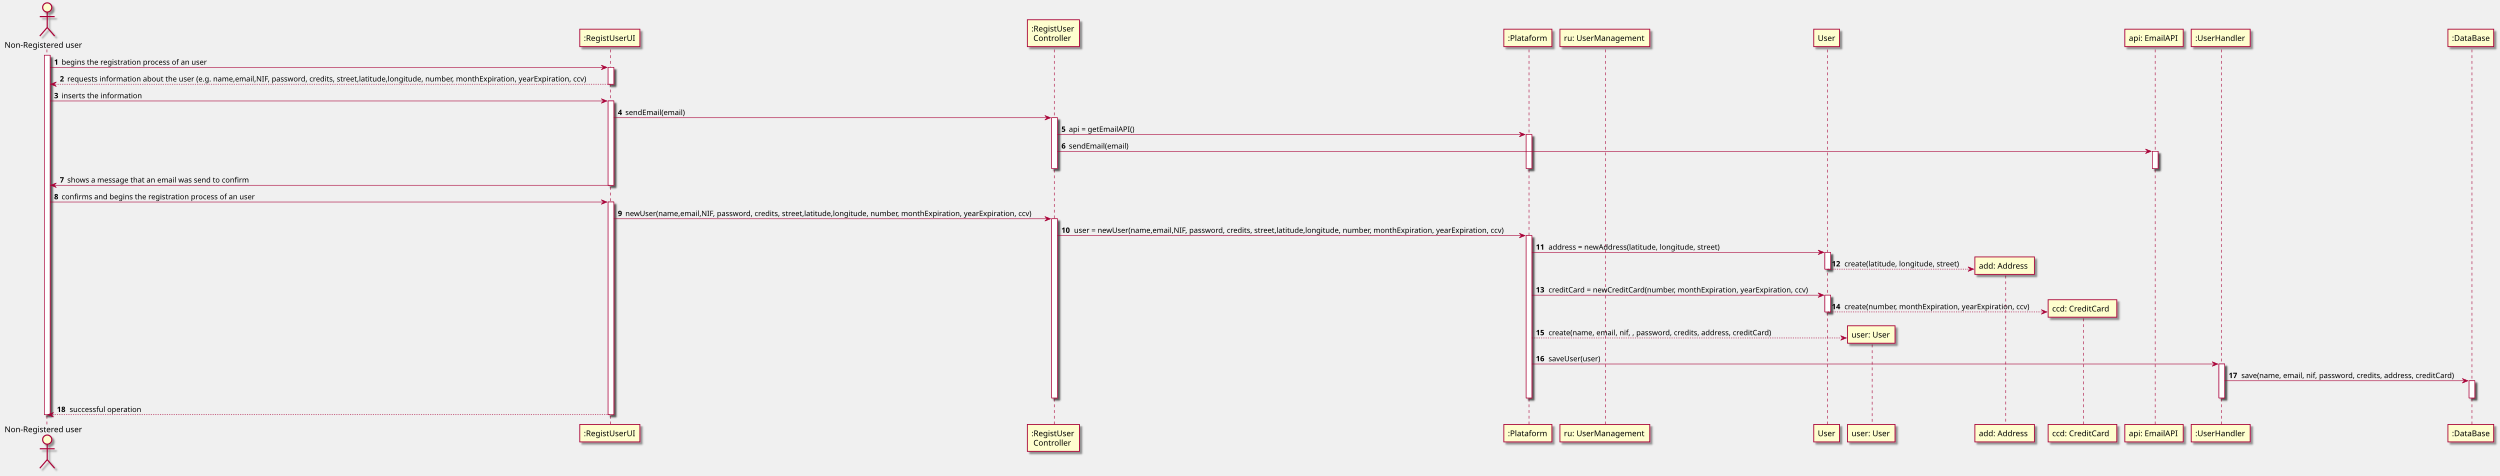
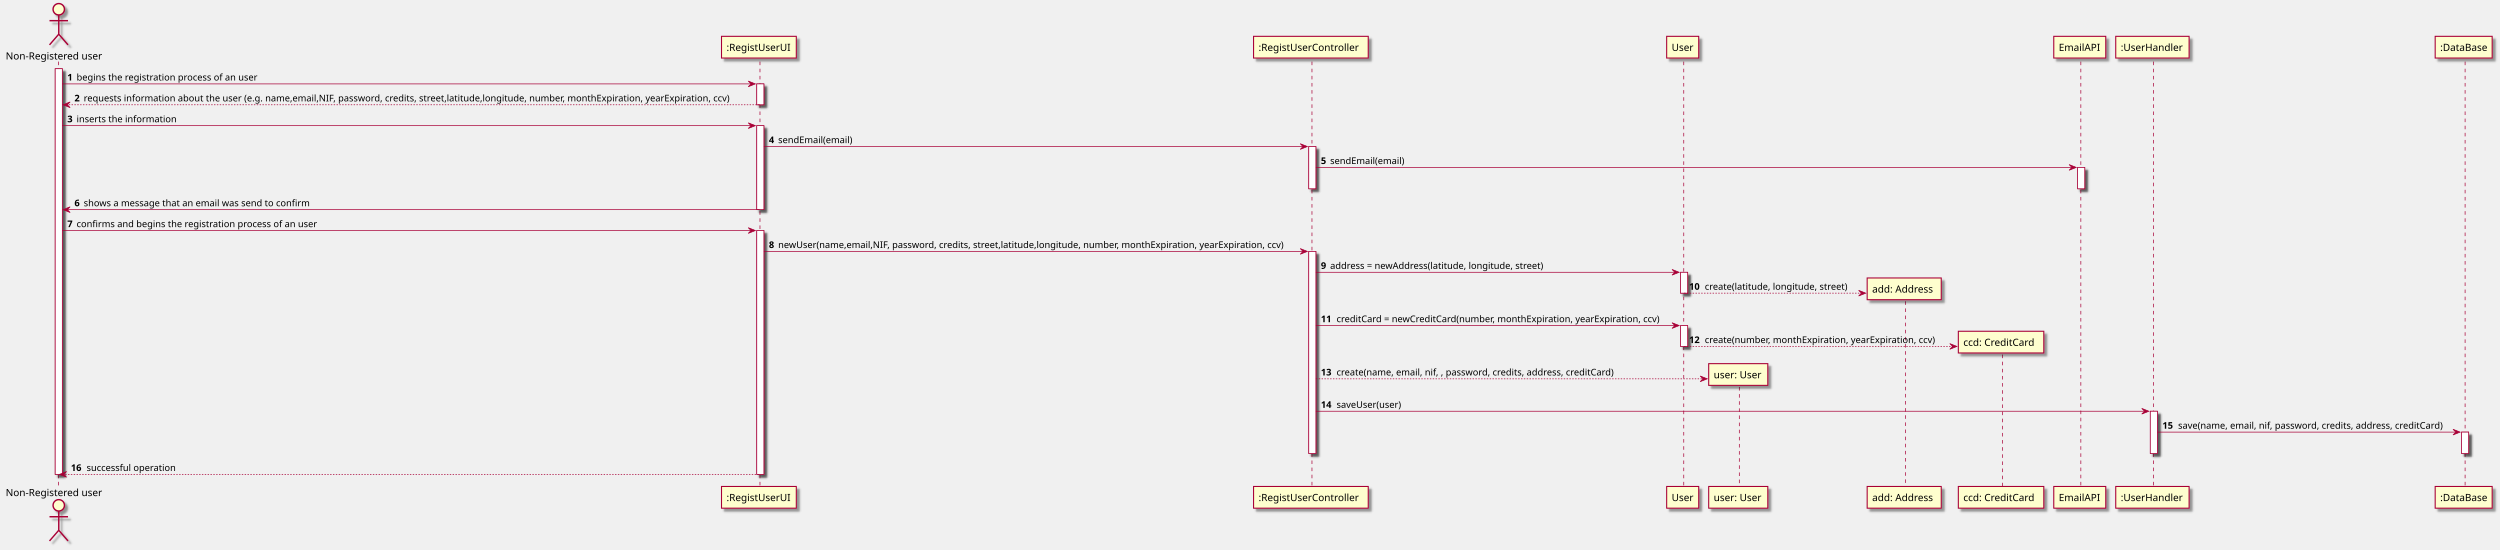
- <svg xmlns="http://www.w3.org/2000/svg" contentScriptType="application/ecmascript" contentStyleType="text/css" height="830px" preserveAspectRatio="none" style="width:4368px;height:830px;" version="1.1" viewBox="0 0 4368 830" width="4368px" zoomAndPan="magnify">
+ <svg xmlns="http://www.w3.org/2000/svg" contentScriptType="application/ecmascript" contentStyleType="text/css" height="771px" preserveAspectRatio="none" style="width:3510px;height:771px;" version="1.1" viewBox="0 0 3510 771" width="3510px" zoomAndPan="magnify">
  <defs>
-     <filter height="300%" id="fxpjvp3cks1r0" width="300%" x="-1" y="-1">
+     <filter height="300%" id="fh4ermjfhfxl4" width="300%" x="-1" y="-1">
      <feGaussianBlur result="blurOut" stdDeviation="2.0" />
      <feColorMatrix in="blurOut" result="blurOut2" type="matrix" values="0 0 0 0 0 0 0 0 0 0 0 0 0 0 0 0 0 0 .4 0" />
      <feOffset dx="4.0" dy="4.0" in="blurOut2" result="blurOut3" />
      <feBlend in="SourceGraphic" in2="blurOut3" mode="normal" />
    </filter>
  </defs>
  <g>
-     <rect fill="#FFFFFF" filter="url(#fxpjvp3cks1r0)" height="628.123" style="stroke: #A80036; stroke-width: 1.0;" width="10" x="77.5" y="96.488" />
-     <rect fill="#FFFFFF" filter="url(#fxpjvp3cks1r0)" height="29.311" style="stroke: #A80036; stroke-width: 1.0;" width="10" x="1062.5" y="117.799" />
-     <rect fill="#FFFFFF" filter="url(#fxpjvp3cks1r0)" height="147.242" style="stroke: #A80036; stroke-width: 1.0;" width="10" x="1062.5" y="176.42" />
-     <rect fill="#FFFFFF" filter="url(#fxpjvp3cks1r0)" height="371.639" style="stroke: #A80036; stroke-width: 1.0;" width="10" x="1062.5" y="352.973" />
-     <rect fill="#FFFFFF" filter="url(#fxpjvp3cks1r0)" height="88.621" style="stroke: #A80036; stroke-width: 1.0;" width="10" x="1837.5" y="205.731" />
-     <rect fill="#FFFFFF" filter="url(#fxpjvp3cks1r0)" height="313.018" style="stroke: #A80036; stroke-width: 1.0;" width="10" x="1837.5" y="382.283" />
-     <rect fill="#FFFFFF" filter="url(#fxpjvp3cks1r0)" height="59.31" style="stroke: #A80036; stroke-width: 1.0;" width="10" x="2666.5" y="235.041" />
-     <rect fill="#FFFFFF" filter="url(#fxpjvp3cks1r0)" height="283.707" style="stroke: #A80036; stroke-width: 1.0;" width="10" x="2666.5" y="411.594" />
-     <rect fill="#FFFFFF" filter="url(#fxpjvp3cks1r0)" height="29.311" style="stroke: #A80036; stroke-width: 1.0;" width="10" x="3188.5" y="440.904" />
-     <rect fill="#FFFFFF" filter="url(#fxpjvp3cks1r0)" height="29.311" style="stroke: #A80036; stroke-width: 1.0;" width="10" x="3188.5" y="515.703" />
-     <rect fill="#FFFFFF" filter="url(#fxpjvp3cks1r0)" height="30" style="stroke: #A80036; stroke-width: 1.0;" width="10" x="3760.5" y="264.352" />
-     <rect fill="#FFFFFF" filter="url(#fxpjvp3cks1r0)" height="59.31" style="stroke: #A80036; stroke-width: 1.0;" width="10" x="3877" y="635.99" />
-     <rect fill="#FFFFFF" filter="url(#fxpjvp3cks1r0)" height="30" style="stroke: #A80036; stroke-width: 1.0;" width="10" x="4314" y="665.301" />
-     <line style="stroke: #A80036; stroke-width: 1.0; stroke-dasharray: 5.0,5.0;" x1="82" x2="82" y1="86.488" y2="742.611" />
-     <line style="stroke: #A80036; stroke-width: 1.0; stroke-dasharray: 5.0,5.0;" x1="1067" x2="1067" y1="86.488" y2="742.611" />
-     <line style="stroke: #A80036; stroke-width: 1.0; stroke-dasharray: 5.0,5.0;" x1="1842" x2="1842" y1="86.488" y2="742.611" />
-     <line style="stroke: #A80036; stroke-width: 1.0; stroke-dasharray: 5.0,5.0;" x1="2671.5" x2="2671.5" y1="86.488" y2="742.611" />
-     <line style="stroke: #A80036; stroke-width: 1.0; stroke-dasharray: 5.0,5.0;" x1="2805.5" x2="2805.5" y1="86.488" y2="742.611" />
-     <line style="stroke: #A80036; stroke-width: 1.0; stroke-dasharray: 5.0,5.0;" x1="3193" x2="3193" y1="86.488" y2="742.611" />
-     <line style="stroke: #A80036; stroke-width: 1.0; stroke-dasharray: 5.0,5.0;" x1="3271" x2="3271" y1="601.936" y2="742.611" />
-     <line style="stroke: #A80036; stroke-width: 1.0; stroke-dasharray: 5.0,5.0;" x1="3504.5" x2="3504.5" y1="481.648" y2="742.611" />
-     <line style="stroke: #A80036; stroke-width: 1.0; stroke-dasharray: 5.0,5.0;" x1="3640.5" x2="3640.5" y1="556.447" y2="742.611" />
-     <line style="stroke: #A80036; stroke-width: 1.0; stroke-dasharray: 5.0,5.0;" x1="3765.5" x2="3765.5" y1="86.488" y2="742.611" />
-     <line style="stroke: #A80036; stroke-width: 1.0; stroke-dasharray: 5.0,5.0;" x1="3881.5" x2="3881.5" y1="86.488" y2="742.611" />
-     <line style="stroke: #A80036; stroke-width: 1.0; stroke-dasharray: 5.0,5.0;" x1="4319" x2="4319" y1="86.488" y2="742.611" />
+     <rect fill="#FFFFFF" filter="url(#fh4ermjfhfxl4)" height="569.502" style="stroke: #A80036; stroke-width: 1.0;" width="10" x="77.5" y="96.488" />
+     <rect fill="#FFFFFF" filter="url(#fh4ermjfhfxl4)" height="29.311" style="stroke: #A80036; stroke-width: 1.0;" width="10" x="1062.5" y="117.799" />
+     <rect fill="#FFFFFF" filter="url(#fh4ermjfhfxl4)" height="117.932" style="stroke: #A80036; stroke-width: 1.0;" width="10" x="1062.5" y="176.42" />
+     <rect fill="#FFFFFF" filter="url(#fh4ermjfhfxl4)" height="342.328" style="stroke: #A80036; stroke-width: 1.0;" width="10" x="1062.5" y="323.662" />
+     <rect fill="#FFFFFF" filter="url(#fh4ermjfhfxl4)" height="59.31" style="stroke: #A80036; stroke-width: 1.0;" width="10" x="1837.5" y="205.731" />
+     <rect fill="#FFFFFF" filter="url(#fh4ermjfhfxl4)" height="283.707" style="stroke: #A80036; stroke-width: 1.0;" width="10" x="1837.5" y="352.973" />
+     <rect fill="#FFFFFF" filter="url(#fh4ermjfhfxl4)" height="29.311" style="stroke: #A80036; stroke-width: 1.0;" width="10" x="2359.5" y="382.283" />
+     <rect fill="#FFFFFF" filter="url(#fh4ermjfhfxl4)" height="29.311" style="stroke: #A80036; stroke-width: 1.0;" width="10" x="2359.5" y="457.082" />
+     <rect fill="#FFFFFF" filter="url(#fh4ermjfhfxl4)" height="30" style="stroke: #A80036; stroke-width: 1.0;" width="10" x="2917" y="235.041" />
+     <rect fill="#FFFFFF" filter="url(#fh4ermjfhfxl4)" height="59.31" style="stroke: #A80036; stroke-width: 1.0;" width="10" x="3019" y="577.369" />
+     <rect fill="#FFFFFF" filter="url(#fh4ermjfhfxl4)" height="30" style="stroke: #A80036; stroke-width: 1.0;" width="10" x="3456" y="606.68" />
+     <line style="stroke: #A80036; stroke-width: 1.0; stroke-dasharray: 5.0,5.0;" x1="82" x2="82" y1="86.488" y2="683.99" />
+     <line style="stroke: #A80036; stroke-width: 1.0; stroke-dasharray: 5.0,5.0;" x1="1067" x2="1067" y1="86.488" y2="683.99" />
+     <line style="stroke: #A80036; stroke-width: 1.0; stroke-dasharray: 5.0,5.0;" x1="1842" x2="1842" y1="86.488" y2="683.99" />
+     <line style="stroke: #A80036; stroke-width: 1.0; stroke-dasharray: 5.0,5.0;" x1="2364" x2="2364" y1="86.488" y2="683.99" />
+     <line style="stroke: #A80036; stroke-width: 1.0; stroke-dasharray: 5.0,5.0;" x1="2442" x2="2442" y1="543.314" y2="683.99" />
+     <line style="stroke: #A80036; stroke-width: 1.0; stroke-dasharray: 5.0,5.0;" x1="2675.5" x2="2675.5" y1="423.027" y2="683.99" />
+     <line style="stroke: #A80036; stroke-width: 1.0; stroke-dasharray: 5.0,5.0;" x1="2811.5" x2="2811.5" y1="497.826" y2="683.99" />
+     <line style="stroke: #A80036; stroke-width: 1.0; stroke-dasharray: 5.0,5.0;" x1="2921.5" x2="2921.5" y1="86.488" y2="683.99" />
+     <line style="stroke: #A80036; stroke-width: 1.0; stroke-dasharray: 5.0,5.0;" x1="3023.5" x2="3023.5" y1="86.488" y2="683.99" />
+     <line style="stroke: #A80036; stroke-width: 1.0; stroke-dasharray: 5.0,5.0;" x1="3461" x2="3461" y1="86.488" y2="683.99" />
    <text fill="#000000" font-family="sans-serif" font-size="14" lengthAdjust="spacingAndGlyphs" textLength="143" x="8" y="83.535">Non-Registered user</text>
-     <ellipse cx="82.5" cy="13" fill="#FEFECE" filter="url(#fxpjvp3cks1r0)" rx="8" ry="8" style="stroke: #A80036; stroke-width: 2.0;" />
-     <path d="M82.5,21 L82.5,48 M69.5,29 L95.5,29 M82.5,48 L69.5,63 M82.5,48 L95.5,63 " fill="none" filter="url(#fxpjvp3cks1r0)" style="stroke: #A80036; stroke-width: 2.0;" />
-     <text fill="#000000" font-family="sans-serif" font-size="14" lengthAdjust="spacingAndGlyphs" textLength="143" x="8" y="755.146">Non-Registered user</text>
-     <ellipse cx="82.5" cy="768.1" fill="#FEFECE" filter="url(#fxpjvp3cks1r0)" rx="8" ry="8" style="stroke: #A80036; stroke-width: 2.0;" />
-     <path d="M82.5,776.1 L82.5,803.1 M69.5,784.1 L95.5,784.1 M82.5,803.1 L69.5,818.1 M82.5,803.1 L95.5,818.1 " fill="none" filter="url(#fxpjvp3cks1r0)" style="stroke: #A80036; stroke-width: 2.0;" />
-     <rect fill="#FEFECE" filter="url(#fxpjvp3cks1r0)" height="30.488" style="stroke: #A80036; stroke-width: 1.5;" width="105" x="1013" y="51" />
+     <ellipse cx="82.5" cy="13" fill="#FEFECE" filter="url(#fh4ermjfhfxl4)" rx="8" ry="8" style="stroke: #A80036; stroke-width: 2.0;" />
+     <path d="M82.5,21 L82.5,48 M69.5,29 L95.5,29 M82.5,48 L69.5,63 M82.5,48 L95.5,63 " fill="none" filter="url(#fh4ermjfhfxl4)" style="stroke: #A80036; stroke-width: 2.0;" />
+     <text fill="#000000" font-family="sans-serif" font-size="14" lengthAdjust="spacingAndGlyphs" textLength="143" x="8" y="696.525">Non-Registered user</text>
+     <ellipse cx="82.5" cy="709.479" fill="#FEFECE" filter="url(#fh4ermjfhfxl4)" rx="8" ry="8" style="stroke: #A80036; stroke-width: 2.0;" />
+     <path d="M82.5,717.479 L82.5,744.479 M69.5,725.479 L95.5,725.479 M82.5,744.479 L69.5,759.479 M82.5,744.479 L95.5,759.479 " fill="none" filter="url(#fh4ermjfhfxl4)" style="stroke: #A80036; stroke-width: 2.0;" />
+     <rect fill="#FEFECE" filter="url(#fh4ermjfhfxl4)" height="30.488" style="stroke: #A80036; stroke-width: 1.5;" width="105" x="1013" y="51" />
    <text fill="#000000" font-family="sans-serif" font-size="14" lengthAdjust="spacingAndGlyphs" textLength="91" x="1020" y="71.535">:RegistUserUI</text>
-     <rect fill="#FEFECE" filter="url(#fxpjvp3cks1r0)" height="30.488" style="stroke: #A80036; stroke-width: 1.5;" width="105" x="1013" y="741.611" />
-     <text fill="#000000" font-family="sans-serif" font-size="14" lengthAdjust="spacingAndGlyphs" textLength="91" x="1020" y="762.146">:RegistUserUI</text>
-     <rect fill="#FEFECE" filter="url(#fxpjvp3cks1r0)" height="46.977" style="stroke: #A80036; stroke-width: 1.5;" width="91" x="1795" y="34.512" />
-     <text fill="#000000" font-family="sans-serif" font-size="14" lengthAdjust="spacingAndGlyphs" textLength="77" x="1802" y="55.047">:RegistUser</text>
-     <text fill="#000000" font-family="sans-serif" font-size="14" lengthAdjust="spacingAndGlyphs" textLength="70" x="1805.5" y="71.535">Controller</text>
-     <rect fill="#FEFECE" filter="url(#fxpjvp3cks1r0)" height="46.977" style="stroke: #A80036; stroke-width: 1.5;" width="91" x="1795" y="741.611" />
-     <text fill="#000000" font-family="sans-serif" font-size="14" lengthAdjust="spacingAndGlyphs" textLength="77" x="1802" y="762.146">:RegistUser</text>
-     <text fill="#000000" font-family="sans-serif" font-size="14" lengthAdjust="spacingAndGlyphs" textLength="70" x="1805.5" y="778.635">Controller</text>
-     <rect fill="#FEFECE" filter="url(#fxpjvp3cks1r0)" height="30.488" style="stroke: #A80036; stroke-width: 1.5;" width="84" x="2627.5" y="51" />
-     <text fill="#000000" font-family="sans-serif" font-size="14" lengthAdjust="spacingAndGlyphs" textLength="70" x="2634.5" y="71.535">:Plataform</text>
-     <rect fill="#FEFECE" filter="url(#fxpjvp3cks1r0)" height="30.488" style="stroke: #A80036; stroke-width: 1.5;" width="84" x="2627.5" y="741.611" />
-     <text fill="#000000" font-family="sans-serif" font-size="14" lengthAdjust="spacingAndGlyphs" textLength="70" x="2634.5" y="762.146">:Plataform</text>
-     <rect fill="#FEFECE" filter="url(#fxpjvp3cks1r0)" height="30.488" style="stroke: #A80036; stroke-width: 1.5;" width="157" x="2725.5" y="51" />
-     <text fill="#000000" font-family="sans-serif" font-size="14" lengthAdjust="spacingAndGlyphs" textLength="143" x="2732.5" y="71.535">ru: UserManagement</text>
-     <rect fill="#FEFECE" filter="url(#fxpjvp3cks1r0)" height="30.488" style="stroke: #A80036; stroke-width: 1.5;" width="157" x="2725.5" y="741.611" />
-     <text fill="#000000" font-family="sans-serif" font-size="14" lengthAdjust="spacingAndGlyphs" textLength="143" x="2732.5" y="762.146">ru: UserManagement</text>
-     <rect fill="#FEFECE" filter="url(#fxpjvp3cks1r0)" height="30.488" style="stroke: #A80036; stroke-width: 1.5;" width="45" x="3169" y="51" />
-     <text fill="#000000" font-family="sans-serif" font-size="14" lengthAdjust="spacingAndGlyphs" textLength="31" x="3176" y="71.535">User</text>
-     <rect fill="#FEFECE" filter="url(#fxpjvp3cks1r0)" height="30.488" style="stroke: #A80036; stroke-width: 1.5;" width="45" x="3169" y="741.611" />
-     <text fill="#000000" font-family="sans-serif" font-size="14" lengthAdjust="spacingAndGlyphs" textLength="31" x="3176" y="762.146">User</text>
-     <rect fill="#FEFECE" filter="url(#fxpjvp3cks1r0)" height="30.488" style="stroke: #A80036; stroke-width: 1.5;" width="83" x="3228" y="741.611" />
-     <text fill="#000000" font-family="sans-serif" font-size="14" lengthAdjust="spacingAndGlyphs" textLength="69" x="3235" y="762.146">user: User</text>
-     <rect fill="#FEFECE" filter="url(#fxpjvp3cks1r0)" height="30.488" style="stroke: #A80036; stroke-width: 1.5;" width="104" x="3450.5" y="741.611" />
-     <text fill="#000000" font-family="sans-serif" font-size="14" lengthAdjust="spacingAndGlyphs" textLength="90" x="3457.5" y="762.146">add: Address</text>
-     <rect fill="#FEFECE" filter="url(#fxpjvp3cks1r0)" height="30.488" style="stroke: #A80036; stroke-width: 1.5;" width="120" x="3578.5" y="741.611" />
-     <text fill="#000000" font-family="sans-serif" font-size="14" lengthAdjust="spacingAndGlyphs" textLength="106" x="3585.5" y="762.146">ccd: CreditCard</text>
-     <rect fill="#FEFECE" filter="url(#fxpjvp3cks1r0)" height="30.488" style="stroke: #A80036; stroke-width: 1.5;" width="102" x="3712.5" y="51" />
-     <text fill="#000000" font-family="sans-serif" font-size="14" lengthAdjust="spacingAndGlyphs" textLength="88" x="3719.5" y="71.535">api: EmailAPI</text>
-     <rect fill="#FEFECE" filter="url(#fxpjvp3cks1r0)" height="30.488" style="stroke: #A80036; stroke-width: 1.5;" width="102" x="3712.5" y="741.611" />
-     <text fill="#000000" font-family="sans-serif" font-size="14" lengthAdjust="spacingAndGlyphs" textLength="88" x="3719.5" y="762.146">api: EmailAPI</text>
-     <rect fill="#FEFECE" filter="url(#fxpjvp3cks1r0)" height="30.488" style="stroke: #A80036; stroke-width: 1.5;" width="103" x="3828.5" y="51" />
-     <text fill="#000000" font-family="sans-serif" font-size="14" lengthAdjust="spacingAndGlyphs" textLength="89" x="3835.5" y="71.535">:UserHandler</text>
-     <rect fill="#FEFECE" filter="url(#fxpjvp3cks1r0)" height="30.488" style="stroke: #A80036; stroke-width: 1.5;" width="103" x="3828.5" y="741.611" />
-     <text fill="#000000" font-family="sans-serif" font-size="14" lengthAdjust="spacingAndGlyphs" textLength="89" x="3835.5" y="762.146">:UserHandler</text>
-     <rect fill="#FEFECE" filter="url(#fxpjvp3cks1r0)" height="30.488" style="stroke: #A80036; stroke-width: 1.5;" width="80" x="4277" y="51" />
-     <text fill="#000000" font-family="sans-serif" font-size="14" lengthAdjust="spacingAndGlyphs" textLength="66" x="4284" y="71.535">:DataBase</text>
-     <rect fill="#FEFECE" filter="url(#fxpjvp3cks1r0)" height="30.488" style="stroke: #A80036; stroke-width: 1.5;" width="80" x="4277" y="741.611" />
-     <text fill="#000000" font-family="sans-serif" font-size="14" lengthAdjust="spacingAndGlyphs" textLength="66" x="4284" y="762.146">:DataBase</text>
-     <rect fill="#FFFFFF" filter="url(#fxpjvp3cks1r0)" height="628.123" style="stroke: #A80036; stroke-width: 1.0;" width="10" x="77.5" y="96.488" />
-     <rect fill="#FFFFFF" filter="url(#fxpjvp3cks1r0)" height="29.311" style="stroke: #A80036; stroke-width: 1.0;" width="10" x="1062.5" y="117.799" />
-     <rect fill="#FFFFFF" filter="url(#fxpjvp3cks1r0)" height="147.242" style="stroke: #A80036; stroke-width: 1.0;" width="10" x="1062.5" y="176.42" />
-     <rect fill="#FFFFFF" filter="url(#fxpjvp3cks1r0)" height="371.639" style="stroke: #A80036; stroke-width: 1.0;" width="10" x="1062.5" y="352.973" />
-     <rect fill="#FFFFFF" filter="url(#fxpjvp3cks1r0)" height="88.621" style="stroke: #A80036; stroke-width: 1.0;" width="10" x="1837.5" y="205.731" />
-     <rect fill="#FFFFFF" filter="url(#fxpjvp3cks1r0)" height="313.018" style="stroke: #A80036; stroke-width: 1.0;" width="10" x="1837.5" y="382.283" />
-     <rect fill="#FFFFFF" filter="url(#fxpjvp3cks1r0)" height="59.31" style="stroke: #A80036; stroke-width: 1.0;" width="10" x="2666.5" y="235.041" />
-     <rect fill="#FFFFFF" filter="url(#fxpjvp3cks1r0)" height="283.707" style="stroke: #A80036; stroke-width: 1.0;" width="10" x="2666.5" y="411.594" />
-     <rect fill="#FFFFFF" filter="url(#fxpjvp3cks1r0)" height="29.311" style="stroke: #A80036; stroke-width: 1.0;" width="10" x="3188.5" y="440.904" />
-     <rect fill="#FFFFFF" filter="url(#fxpjvp3cks1r0)" height="29.311" style="stroke: #A80036; stroke-width: 1.0;" width="10" x="3188.5" y="515.703" />
-     <rect fill="#FFFFFF" filter="url(#fxpjvp3cks1r0)" height="30" style="stroke: #A80036; stroke-width: 1.0;" width="10" x="3760.5" y="264.352" />
-     <rect fill="#FFFFFF" filter="url(#fxpjvp3cks1r0)" height="59.31" style="stroke: #A80036; stroke-width: 1.0;" width="10" x="3877" y="635.99" />
-     <rect fill="#FFFFFF" filter="url(#fxpjvp3cks1r0)" height="30" style="stroke: #A80036; stroke-width: 1.0;" width="10" x="4314" y="665.301" />
+     <rect fill="#FEFECE" filter="url(#fh4ermjfhfxl4)" height="30.488" style="stroke: #A80036; stroke-width: 1.5;" width="105" x="1013" y="682.99" />
+     <text fill="#000000" font-family="sans-serif" font-size="14" lengthAdjust="spacingAndGlyphs" textLength="91" x="1020" y="703.525">:RegistUserUI</text>
+     <rect fill="#FEFECE" filter="url(#fh4ermjfhfxl4)" height="30.488" style="stroke: #A80036; stroke-width: 1.5;" width="161" x="1760" y="51" />
+     <text fill="#000000" font-family="sans-serif" font-size="14" lengthAdjust="spacingAndGlyphs" textLength="147" x="1767" y="71.535">:RegistUserController</text>
+     <rect fill="#FEFECE" filter="url(#fh4ermjfhfxl4)" height="30.488" style="stroke: #A80036; stroke-width: 1.5;" width="161" x="1760" y="682.99" />
+     <text fill="#000000" font-family="sans-serif" font-size="14" lengthAdjust="spacingAndGlyphs" textLength="147" x="1767" y="703.525">:RegistUserController</text>
+     <rect fill="#FEFECE" filter="url(#fh4ermjfhfxl4)" height="30.488" style="stroke: #A80036; stroke-width: 1.5;" width="45" x="2340" y="51" />
+     <text fill="#000000" font-family="sans-serif" font-size="14" lengthAdjust="spacingAndGlyphs" textLength="31" x="2347" y="71.535">User</text>
+     <rect fill="#FEFECE" filter="url(#fh4ermjfhfxl4)" height="30.488" style="stroke: #A80036; stroke-width: 1.5;" width="45" x="2340" y="682.99" />
+     <text fill="#000000" font-family="sans-serif" font-size="14" lengthAdjust="spacingAndGlyphs" textLength="31" x="2347" y="703.525">User</text>
+     <rect fill="#FEFECE" filter="url(#fh4ermjfhfxl4)" height="30.488" style="stroke: #A80036; stroke-width: 1.5;" width="83" x="2399" y="682.99" />
+     <text fill="#000000" font-family="sans-serif" font-size="14" lengthAdjust="spacingAndGlyphs" textLength="69" x="2406" y="703.525">user: User</text>
+     <rect fill="#FEFECE" filter="url(#fh4ermjfhfxl4)" height="30.488" style="stroke: #A80036; stroke-width: 1.5;" width="104" x="2621.5" y="682.99" />
+     <text fill="#000000" font-family="sans-serif" font-size="14" lengthAdjust="spacingAndGlyphs" textLength="90" x="2628.5" y="703.525">add: Address</text>
+     <rect fill="#FEFECE" filter="url(#fh4ermjfhfxl4)" height="30.488" style="stroke: #A80036; stroke-width: 1.5;" width="120" x="2749.5" y="682.99" />
+     <text fill="#000000" font-family="sans-serif" font-size="14" lengthAdjust="spacingAndGlyphs" textLength="106" x="2756.5" y="703.525">ccd: CreditCard</text>
+     <rect fill="#FEFECE" filter="url(#fh4ermjfhfxl4)" height="30.488" style="stroke: #A80036; stroke-width: 1.5;" width="73" x="2883.5" y="51" />
+     <text fill="#000000" font-family="sans-serif" font-size="14" lengthAdjust="spacingAndGlyphs" textLength="59" x="2890.5" y="71.535">EmailAPI</text>
+     <rect fill="#FEFECE" filter="url(#fh4ermjfhfxl4)" height="30.488" style="stroke: #A80036; stroke-width: 1.5;" width="73" x="2883.5" y="682.99" />
+     <text fill="#000000" font-family="sans-serif" font-size="14" lengthAdjust="spacingAndGlyphs" textLength="59" x="2890.5" y="703.525">EmailAPI</text>
+     <rect fill="#FEFECE" filter="url(#fh4ermjfhfxl4)" height="30.488" style="stroke: #A80036; stroke-width: 1.5;" width="103" x="2970.5" y="51" />
+     <text fill="#000000" font-family="sans-serif" font-size="14" lengthAdjust="spacingAndGlyphs" textLength="89" x="2977.5" y="71.535">:UserHandler</text>
+     <rect fill="#FEFECE" filter="url(#fh4ermjfhfxl4)" height="30.488" style="stroke: #A80036; stroke-width: 1.5;" width="103" x="2970.5" y="682.99" />
+     <text fill="#000000" font-family="sans-serif" font-size="14" lengthAdjust="spacingAndGlyphs" textLength="89" x="2977.5" y="703.525">:UserHandler</text>
+     <rect fill="#FEFECE" filter="url(#fh4ermjfhfxl4)" height="30.488" style="stroke: #A80036; stroke-width: 1.5;" width="80" x="3419" y="51" />
+     <text fill="#000000" font-family="sans-serif" font-size="14" lengthAdjust="spacingAndGlyphs" textLength="66" x="3426" y="71.535">:DataBase</text>
+     <rect fill="#FEFECE" filter="url(#fh4ermjfhfxl4)" height="30.488" style="stroke: #A80036; stroke-width: 1.5;" width="80" x="3419" y="682.99" />
+     <text fill="#000000" font-family="sans-serif" font-size="14" lengthAdjust="spacingAndGlyphs" textLength="66" x="3426" y="703.525">:DataBase</text>
+     <rect fill="#FFFFFF" filter="url(#fh4ermjfhfxl4)" height="569.502" style="stroke: #A80036; stroke-width: 1.0;" width="10" x="77.5" y="96.488" />
+     <rect fill="#FFFFFF" filter="url(#fh4ermjfhfxl4)" height="29.311" style="stroke: #A80036; stroke-width: 1.0;" width="10" x="1062.5" y="117.799" />
+     <rect fill="#FFFFFF" filter="url(#fh4ermjfhfxl4)" height="117.932" style="stroke: #A80036; stroke-width: 1.0;" width="10" x="1062.5" y="176.42" />
+     <rect fill="#FFFFFF" filter="url(#fh4ermjfhfxl4)" height="342.328" style="stroke: #A80036; stroke-width: 1.0;" width="10" x="1062.5" y="323.662" />
+     <rect fill="#FFFFFF" filter="url(#fh4ermjfhfxl4)" height="59.31" style="stroke: #A80036; stroke-width: 1.0;" width="10" x="1837.5" y="205.731" />
+     <rect fill="#FFFFFF" filter="url(#fh4ermjfhfxl4)" height="283.707" style="stroke: #A80036; stroke-width: 1.0;" width="10" x="1837.5" y="352.973" />
+     <rect fill="#FFFFFF" filter="url(#fh4ermjfhfxl4)" height="29.311" style="stroke: #A80036; stroke-width: 1.0;" width="10" x="2359.5" y="382.283" />
+     <rect fill="#FFFFFF" filter="url(#fh4ermjfhfxl4)" height="29.311" style="stroke: #A80036; stroke-width: 1.0;" width="10" x="2359.5" y="457.082" />
+     <rect fill="#FFFFFF" filter="url(#fh4ermjfhfxl4)" height="30" style="stroke: #A80036; stroke-width: 1.0;" width="10" x="2917" y="235.041" />
+     <rect fill="#FFFFFF" filter="url(#fh4ermjfhfxl4)" height="59.31" style="stroke: #A80036; stroke-width: 1.0;" width="10" x="3019" y="577.369" />
+     <rect fill="#FFFFFF" filter="url(#fh4ermjfhfxl4)" height="30" style="stroke: #A80036; stroke-width: 1.0;" width="10" x="3456" y="606.68" />
    <polygon fill="#A80036" points="1050.5,113.799,1060.5,117.799,1050.5,121.799,1054.5,117.799" style="stroke: #A80036; stroke-width: 1.0;" />
    <line style="stroke: #A80036; stroke-width: 1.0;" x1="87.5" x2="1056.5" y1="117.799" y2="117.799" />
    <text fill="#000000" font-family="sans-serif" font-size="13" font-weight="bold" lengthAdjust="spacingAndGlyphs" textLength="9" x="94.5" y="113.057">1</text>
    <text fill="#000000" font-family="sans-serif" font-size="13" lengthAdjust="spacingAndGlyphs" textLength="263" x="107.5" y="113.057">begins the registration process of an user</text>
    <polygon fill="#A80036" points="98.5,143.109,88.5,147.109,98.5,151.109,94.5,147.109" style="stroke: #A80036; stroke-width: 1.0;" />
    <line style="stroke: #A80036; stroke-width: 1.0; stroke-dasharray: 2.0,2.0;" x1="92.5" x2="1066.5" y1="147.109" y2="147.109" />
    <text fill="#000000" font-family="sans-serif" font-size="13" font-weight="bold" lengthAdjust="spacingAndGlyphs" textLength="9" x="104.5" y="142.367">2</text>
    <text fill="#000000" font-family="sans-serif" font-size="13" lengthAdjust="spacingAndGlyphs" textLength="938" x="117.5" y="142.367">requests information about the user (e.g. name,email,NIF, password, credits, street,latitude,longitude, number, monthExpiration, yearExpiration, ccv)</text>
    <polygon fill="#A80036" points="1050.5,172.42,1060.5,176.42,1050.5,180.42,1054.5,176.42" style="stroke: #A80036; stroke-width: 1.0;" />
    <line style="stroke: #A80036; stroke-width: 1.0;" x1="87.5" x2="1056.5" y1="176.42" y2="176.42" />
    <text fill="#000000" font-family="sans-serif" font-size="13" font-weight="bold" lengthAdjust="spacingAndGlyphs" textLength="9" x="94.5" y="171.678">3</text>
    <text fill="#000000" font-family="sans-serif" font-size="13" lengthAdjust="spacingAndGlyphs" textLength="145" x="107.5" y="171.678">inserts the information</text>
    <polygon fill="#A80036" points="1825.5,201.731,1835.5,205.731,1825.5,209.731,1829.5,205.731" style="stroke: #A80036; stroke-width: 1.0;" />
    <line style="stroke: #A80036; stroke-width: 1.0;" x1="1072.5" x2="1831.5" y1="205.731" y2="205.731" />
    <text fill="#000000" font-family="sans-serif" font-size="13" font-weight="bold" lengthAdjust="spacingAndGlyphs" textLength="9" x="1079.5" y="200.988">4</text>
    <text fill="#000000" font-family="sans-serif" font-size="13" lengthAdjust="spacingAndGlyphs" textLength="106" x="1092.5" y="200.988">sendEmail(email)</text>
-     <polygon fill="#A80036" points="2654.5,231.041,2664.5,235.041,2654.5,239.041,2658.5,235.041" style="stroke: #A80036; stroke-width: 1.0;" />
-     <line style="stroke: #A80036; stroke-width: 1.0;" x1="1847.5" x2="2660.5" y1="235.041" y2="235.041" />
+     <polygon fill="#A80036" points="2905,231.041,2915,235.041,2905,239.041,2909,235.041" style="stroke: #A80036; stroke-width: 1.0;" />
+     <line style="stroke: #A80036; stroke-width: 1.0;" x1="1847.5" x2="2911" y1="235.041" y2="235.041" />
    <text fill="#000000" font-family="sans-serif" font-size="13" font-weight="bold" lengthAdjust="spacingAndGlyphs" textLength="9" x="1854.5" y="230.299">5</text>
-     <text fill="#000000" font-family="sans-serif" font-size="13" lengthAdjust="spacingAndGlyphs" textLength="119" x="1867.5" y="230.299">api = getEmailAPI()</text>
-     <polygon fill="#A80036" points="3748.5,260.352,3758.5,264.352,3748.5,268.352,3752.5,264.352" style="stroke: #A80036; stroke-width: 1.0;" />
-     <line style="stroke: #A80036; stroke-width: 1.0;" x1="1847.5" x2="3754.5" y1="264.352" y2="264.352" />
-     <text fill="#000000" font-family="sans-serif" font-size="13" font-weight="bold" lengthAdjust="spacingAndGlyphs" textLength="9" x="1854.5" y="259.609">6</text>
-     <text fill="#000000" font-family="sans-serif" font-size="13" lengthAdjust="spacingAndGlyphs" textLength="106" x="1867.5" y="259.609">sendEmail(email)</text>
-     <polygon fill="#A80036" points="98.5,319.662,88.5,323.662,98.5,327.662,94.5,323.662" style="stroke: #A80036; stroke-width: 1.0;" />
-     <line style="stroke: #A80036; stroke-width: 1.0;" x1="92.5" x2="1066.5" y1="323.662" y2="323.662" />
-     <text fill="#000000" font-family="sans-serif" font-size="13" font-weight="bold" lengthAdjust="spacingAndGlyphs" textLength="9" x="104.5" y="318.92">7</text>
-     <text fill="#000000" font-family="sans-serif" font-size="13" lengthAdjust="spacingAndGlyphs" textLength="328" x="117.5" y="318.92">shows a message that an email was send to confirm</text>
-     <polygon fill="#A80036" points="1050.5,348.973,1060.5,352.973,1050.5,356.973,1054.5,352.973" style="stroke: #A80036; stroke-width: 1.0;" />
-     <line style="stroke: #A80036; stroke-width: 1.0;" x1="87.5" x2="1056.5" y1="352.973" y2="352.973" />
-     <text fill="#000000" font-family="sans-serif" font-size="13" font-weight="bold" lengthAdjust="spacingAndGlyphs" textLength="9" x="94.5" y="348.231">8</text>
-     <text fill="#000000" font-family="sans-serif" font-size="13" lengthAdjust="spacingAndGlyphs" textLength="350" x="107.5" y="348.231">confirms and begins the registration process of an user</text>
-     <polygon fill="#A80036" points="1825.5,378.283,1835.5,382.283,1825.5,386.283,1829.5,382.283" style="stroke: #A80036; stroke-width: 1.0;" />
-     <line style="stroke: #A80036; stroke-width: 1.0;" x1="1072.5" x2="1831.5" y1="382.283" y2="382.283" />
-     <text fill="#000000" font-family="sans-serif" font-size="13" font-weight="bold" lengthAdjust="spacingAndGlyphs" textLength="9" x="1079.5" y="377.541">9</text>
-     <text fill="#000000" font-family="sans-serif" font-size="13" lengthAdjust="spacingAndGlyphs" textLength="733" x="1092.5" y="377.541">newUser(name,email,NIF, password, credits, street,latitude,longitude, number, monthExpiration, yearExpiration, ccv)</text>
-     <polygon fill="#A80036" points="2654.5,407.594,2664.5,411.594,2654.5,415.594,2658.5,411.594" style="stroke: #A80036; stroke-width: 1.0;" />
-     <line style="stroke: #A80036; stroke-width: 1.0;" x1="1847.5" x2="2660.5" y1="411.594" y2="411.594" />
-     <text fill="#000000" font-family="sans-serif" font-size="13" font-weight="bold" lengthAdjust="spacingAndGlyphs" textLength="18" x="1854.5" y="406.852">10</text>
-     <text fill="#000000" font-family="sans-serif" font-size="13" lengthAdjust="spacingAndGlyphs" textLength="778" x="1876.5" y="406.852">user = newUser(name,email,NIF, password, credits, street,latitude,longitude, number, monthExpiration, yearExpiration, ccv)</text>
-     <polygon fill="#A80036" points="3176.5,436.904,3186.5,440.904,3176.5,444.904,3180.5,440.904" style="stroke: #A80036; stroke-width: 1.0;" />
-     <line style="stroke: #A80036; stroke-width: 1.0;" x1="2676.5" x2="3182.5" y1="440.904" y2="440.904" />
-     <text fill="#000000" font-family="sans-serif" font-size="13" font-weight="bold" lengthAdjust="spacingAndGlyphs" textLength="18" x="2683.5" y="436.162">11</text>
-     <text fill="#000000" font-family="sans-serif" font-size="13" lengthAdjust="spacingAndGlyphs" textLength="311" x="2705.5" y="436.162">address = newAddress(latitude, longitude, street)</text>
-     <polygon fill="#A80036" points="3438.5,466.215,3448.5,470.215,3438.5,474.215,3442.5,470.215" style="stroke: #A80036; stroke-width: 1.0;" />
-     <line style="stroke: #A80036; stroke-width: 1.0; stroke-dasharray: 2.0,2.0;" x1="3193.5" x2="3444.5" y1="470.215" y2="470.215" />
-     <text fill="#000000" font-family="sans-serif" font-size="13" font-weight="bold" lengthAdjust="spacingAndGlyphs" textLength="18" x="3200.5" y="465.473">12</text>
-     <text fill="#000000" font-family="sans-serif" font-size="13" lengthAdjust="spacingAndGlyphs" textLength="206" x="3222.5" y="465.473">create(latitude, longitude, street)</text>
-     <rect fill="#FEFECE" filter="url(#fxpjvp3cks1r0)" height="30.488" style="stroke: #A80036; stroke-width: 1.5;" width="104" x="3450.5" y="448.904" />
-     <text fill="#000000" font-family="sans-serif" font-size="14" lengthAdjust="spacingAndGlyphs" textLength="90" x="3457.5" y="469.44">add: Address</text>
-     <polygon fill="#A80036" points="3176.5,511.703,3186.5,515.703,3176.5,519.703,3180.5,515.703" style="stroke: #A80036; stroke-width: 1.0;" />
-     <line style="stroke: #A80036; stroke-width: 1.0;" x1="2676.5" x2="3182.5" y1="515.703" y2="515.703" />
-     <text fill="#000000" font-family="sans-serif" font-size="13" font-weight="bold" lengthAdjust="spacingAndGlyphs" textLength="18" x="2683.5" y="510.961">13</text>
-     <text fill="#000000" font-family="sans-serif" font-size="13" lengthAdjust="spacingAndGlyphs" textLength="471" x="2705.5" y="510.961">creditCard = newCreditCard(number, monthExpiration, yearExpiration, ccv)</text>
-     <polygon fill="#A80036" points="3566.5,541.014,3576.5,545.014,3566.5,549.014,3570.5,545.014" style="stroke: #A80036; stroke-width: 1.0;" />
-     <line style="stroke: #A80036; stroke-width: 1.0; stroke-dasharray: 2.0,2.0;" x1="3193.5" x2="3572.5" y1="545.014" y2="545.014" />
-     <text fill="#000000" font-family="sans-serif" font-size="13" font-weight="bold" lengthAdjust="spacingAndGlyphs" textLength="18" x="3200.5" y="540.271">14</text>
-     <text fill="#000000" font-family="sans-serif" font-size="13" lengthAdjust="spacingAndGlyphs" textLength="334" x="3222.5" y="540.271">create(number, monthExpiration, yearExpiration, ccv)</text>
-     <rect fill="#FEFECE" filter="url(#fxpjvp3cks1r0)" height="30.488" style="stroke: #A80036; stroke-width: 1.5;" width="120" x="3578.5" y="523.703" />
-     <text fill="#000000" font-family="sans-serif" font-size="14" lengthAdjust="spacingAndGlyphs" textLength="106" x="3585.5" y="544.238">ccd: CreditCard</text>
-     <polygon fill="#A80036" points="3216,586.502,3226,590.502,3216,594.502,3220,590.502" style="stroke: #A80036; stroke-width: 1.0;" />
-     <line style="stroke: #A80036; stroke-width: 1.0; stroke-dasharray: 2.0,2.0;" x1="2676.5" x2="3222" y1="590.502" y2="590.502" />
-     <text fill="#000000" font-family="sans-serif" font-size="13" font-weight="bold" lengthAdjust="spacingAndGlyphs" textLength="18" x="2683.5" y="585.76">15</text>
-     <text fill="#000000" font-family="sans-serif" font-size="13" lengthAdjust="spacingAndGlyphs" textLength="404" x="2705.5" y="585.76">create(name, email, nif, , password, credits, address, creditCard)</text>
-     <rect fill="#FEFECE" filter="url(#fxpjvp3cks1r0)" height="30.488" style="stroke: #A80036; stroke-width: 1.5;" width="83" x="3228" y="569.191" />
-     <text fill="#000000" font-family="sans-serif" font-size="14" lengthAdjust="spacingAndGlyphs" textLength="69" x="3235" y="589.727">user: User</text>
-     <polygon fill="#A80036" points="3865,631.99,3875,635.99,3865,639.99,3869,635.99" style="stroke: #A80036; stroke-width: 1.0;" />
-     <line style="stroke: #A80036; stroke-width: 1.0;" x1="2676.5" x2="3871" y1="635.99" y2="635.99" />
-     <text fill="#000000" font-family="sans-serif" font-size="13" font-weight="bold" lengthAdjust="spacingAndGlyphs" textLength="18" x="2683.5" y="631.248">16</text>
-     <text fill="#000000" font-family="sans-serif" font-size="13" lengthAdjust="spacingAndGlyphs" textLength="91" x="2705.5" y="631.248">saveUser(user)</text>
-     <polygon fill="#A80036" points="4302,661.301,4312,665.301,4302,669.301,4306,665.301" style="stroke: #A80036; stroke-width: 1.0;" />
-     <line style="stroke: #A80036; stroke-width: 1.0;" x1="3887" x2="4308" y1="665.301" y2="665.301" />
-     <text fill="#000000" font-family="sans-serif" font-size="13" font-weight="bold" lengthAdjust="spacingAndGlyphs" textLength="18" x="3894" y="660.559">17</text>
-     <text fill="#000000" font-family="sans-serif" font-size="13" lengthAdjust="spacingAndGlyphs" textLength="386" x="3916" y="660.559">save(name, email, nif, password, credits, address, creditCard)</text>
-     <polygon fill="#A80036" points="93.5,720.611,83.5,724.611,93.5,728.611,89.5,724.611" style="stroke: #A80036; stroke-width: 1.0;" />
-     <line style="stroke: #A80036; stroke-width: 1.0; stroke-dasharray: 2.0,2.0;" x1="87.5" x2="1066.5" y1="724.611" y2="724.611" />
-     <text fill="#000000" font-family="sans-serif" font-size="13" font-weight="bold" lengthAdjust="spacingAndGlyphs" textLength="18" x="99.5" y="719.869">18</text>
-     <text fill="#000000" font-family="sans-serif" font-size="13" lengthAdjust="spacingAndGlyphs" textLength="131" x="121.5" y="719.869">successful operation</text>
+     <text fill="#000000" font-family="sans-serif" font-size="13" lengthAdjust="spacingAndGlyphs" textLength="106" x="1867.5" y="230.299">sendEmail(email)</text>
+     <polygon fill="#A80036" points="98.5,290.352,88.5,294.352,98.5,298.352,94.5,294.352" style="stroke: #A80036; stroke-width: 1.0;" />
+     <line style="stroke: #A80036; stroke-width: 1.0;" x1="92.5" x2="1066.5" y1="294.352" y2="294.352" />
+     <text fill="#000000" font-family="sans-serif" font-size="13" font-weight="bold" lengthAdjust="spacingAndGlyphs" textLength="9" x="104.5" y="289.609">6</text>
+     <text fill="#000000" font-family="sans-serif" font-size="13" lengthAdjust="spacingAndGlyphs" textLength="328" x="117.5" y="289.609">shows a message that an email was send to confirm</text>
+     <polygon fill="#A80036" points="1050.5,319.662,1060.5,323.662,1050.5,327.662,1054.5,323.662" style="stroke: #A80036; stroke-width: 1.0;" />
+     <line style="stroke: #A80036; stroke-width: 1.0;" x1="87.5" x2="1056.5" y1="323.662" y2="323.662" />
+     <text fill="#000000" font-family="sans-serif" font-size="13" font-weight="bold" lengthAdjust="spacingAndGlyphs" textLength="9" x="94.5" y="318.92">7</text>
+     <text fill="#000000" font-family="sans-serif" font-size="13" lengthAdjust="spacingAndGlyphs" textLength="350" x="107.5" y="318.92">confirms and begins the registration process of an user</text>
+     <polygon fill="#A80036" points="1825.5,348.973,1835.5,352.973,1825.5,356.973,1829.5,352.973" style="stroke: #A80036; stroke-width: 1.0;" />
+     <line style="stroke: #A80036; stroke-width: 1.0;" x1="1072.5" x2="1831.5" y1="352.973" y2="352.973" />
+     <text fill="#000000" font-family="sans-serif" font-size="13" font-weight="bold" lengthAdjust="spacingAndGlyphs" textLength="9" x="1079.5" y="348.231">8</text>
+     <text fill="#000000" font-family="sans-serif" font-size="13" lengthAdjust="spacingAndGlyphs" textLength="733" x="1092.5" y="348.231">newUser(name,email,NIF, password, credits, street,latitude,longitude, number, monthExpiration, yearExpiration, ccv)</text>
+     <polygon fill="#A80036" points="2347.5,378.283,2357.5,382.283,2347.5,386.283,2351.5,382.283" style="stroke: #A80036; stroke-width: 1.0;" />
+     <line style="stroke: #A80036; stroke-width: 1.0;" x1="1847.5" x2="2353.5" y1="382.283" y2="382.283" />
+     <text fill="#000000" font-family="sans-serif" font-size="13" font-weight="bold" lengthAdjust="spacingAndGlyphs" textLength="9" x="1854.5" y="377.541">9</text>
+     <text fill="#000000" font-family="sans-serif" font-size="13" lengthAdjust="spacingAndGlyphs" textLength="311" x="1867.5" y="377.541">address = newAddress(latitude, longitude, street)</text>
+     <polygon fill="#A80036" points="2609.5,407.594,2619.5,411.594,2609.5,415.594,2613.5,411.594" style="stroke: #A80036; stroke-width: 1.0;" />
+     <line style="stroke: #A80036; stroke-width: 1.0; stroke-dasharray: 2.0,2.0;" x1="2364.5" x2="2615.5" y1="411.594" y2="411.594" />
+     <text fill="#000000" font-family="sans-serif" font-size="13" font-weight="bold" lengthAdjust="spacingAndGlyphs" textLength="18" x="2371.5" y="406.852">10</text>
+     <text fill="#000000" font-family="sans-serif" font-size="13" lengthAdjust="spacingAndGlyphs" textLength="206" x="2393.5" y="406.852">create(latitude, longitude, street)</text>
+     <rect fill="#FEFECE" filter="url(#fh4ermjfhfxl4)" height="30.488" style="stroke: #A80036; stroke-width: 1.5;" width="104" x="2621.5" y="390.283" />
+     <text fill="#000000" font-family="sans-serif" font-size="14" lengthAdjust="spacingAndGlyphs" textLength="90" x="2628.5" y="410.818">add: Address</text>
+     <polygon fill="#A80036" points="2347.5,453.082,2357.5,457.082,2347.5,461.082,2351.5,457.082" style="stroke: #A80036; stroke-width: 1.0;" />
+     <line style="stroke: #A80036; stroke-width: 1.0;" x1="1847.5" x2="2353.5" y1="457.082" y2="457.082" />
+     <text fill="#000000" font-family="sans-serif" font-size="13" font-weight="bold" lengthAdjust="spacingAndGlyphs" textLength="18" x="1854.5" y="452.34">11</text>
+     <text fill="#000000" font-family="sans-serif" font-size="13" lengthAdjust="spacingAndGlyphs" textLength="471" x="1876.5" y="452.34">creditCard = newCreditCard(number, monthExpiration, yearExpiration, ccv)</text>
+     <polygon fill="#A80036" points="2737.5,482.393,2747.5,486.393,2737.5,490.393,2741.5,486.393" style="stroke: #A80036; stroke-width: 1.0;" />
+     <line style="stroke: #A80036; stroke-width: 1.0; stroke-dasharray: 2.0,2.0;" x1="2364.5" x2="2743.5" y1="486.393" y2="486.393" />
+     <text fill="#000000" font-family="sans-serif" font-size="13" font-weight="bold" lengthAdjust="spacingAndGlyphs" textLength="18" x="2371.5" y="481.65">12</text>
+     <text fill="#000000" font-family="sans-serif" font-size="13" lengthAdjust="spacingAndGlyphs" textLength="334" x="2393.5" y="481.65">create(number, monthExpiration, yearExpiration, ccv)</text>
+     <rect fill="#FEFECE" filter="url(#fh4ermjfhfxl4)" height="30.488" style="stroke: #A80036; stroke-width: 1.5;" width="120" x="2749.5" y="465.082" />
+     <text fill="#000000" font-family="sans-serif" font-size="14" lengthAdjust="spacingAndGlyphs" textLength="106" x="2756.5" y="485.617">ccd: CreditCard</text>
+     <polygon fill="#A80036" points="2387,527.881,2397,531.881,2387,535.881,2391,531.881" style="stroke: #A80036; stroke-width: 1.0;" />
+     <line style="stroke: #A80036; stroke-width: 1.0; stroke-dasharray: 2.0,2.0;" x1="1847.5" x2="2393" y1="531.881" y2="531.881" />
+     <text fill="#000000" font-family="sans-serif" font-size="13" font-weight="bold" lengthAdjust="spacingAndGlyphs" textLength="18" x="1854.5" y="527.139">13</text>
+     <text fill="#000000" font-family="sans-serif" font-size="13" lengthAdjust="spacingAndGlyphs" textLength="404" x="1876.5" y="527.139">create(name, email, nif, , password, credits, address, creditCard)</text>
+     <rect fill="#FEFECE" filter="url(#fh4ermjfhfxl4)" height="30.488" style="stroke: #A80036; stroke-width: 1.5;" width="83" x="2399" y="510.57" />
+     <text fill="#000000" font-family="sans-serif" font-size="14" lengthAdjust="spacingAndGlyphs" textLength="69" x="2406" y="531.106">user: User</text>
+     <polygon fill="#A80036" points="3007,573.369,3017,577.369,3007,581.369,3011,577.369" style="stroke: #A80036; stroke-width: 1.0;" />
+     <line style="stroke: #A80036; stroke-width: 1.0;" x1="1847.5" x2="3013" y1="577.369" y2="577.369" />
+     <text fill="#000000" font-family="sans-serif" font-size="13" font-weight="bold" lengthAdjust="spacingAndGlyphs" textLength="18" x="1854.5" y="572.627">14</text>
+     <text fill="#000000" font-family="sans-serif" font-size="13" lengthAdjust="spacingAndGlyphs" textLength="91" x="1876.5" y="572.627">saveUser(user)</text>
+     <polygon fill="#A80036" points="3444,602.68,3454,606.68,3444,610.68,3448,606.68" style="stroke: #A80036; stroke-width: 1.0;" />
+     <line style="stroke: #A80036; stroke-width: 1.0;" x1="3029" x2="3450" y1="606.68" y2="606.68" />
+     <text fill="#000000" font-family="sans-serif" font-size="13" font-weight="bold" lengthAdjust="spacingAndGlyphs" textLength="18" x="3036" y="601.938">15</text>
+     <text fill="#000000" font-family="sans-serif" font-size="13" lengthAdjust="spacingAndGlyphs" textLength="386" x="3058" y="601.938">save(name, email, nif, password, credits, address, creditCard)</text>
+     <polygon fill="#A80036" points="93.5,661.99,83.5,665.99,93.5,669.99,89.5,665.99" style="stroke: #A80036; stroke-width: 1.0;" />
+     <line style="stroke: #A80036; stroke-width: 1.0; stroke-dasharray: 2.0,2.0;" x1="87.5" x2="1066.5" y1="665.99" y2="665.99" />
+     <text fill="#000000" font-family="sans-serif" font-size="13" font-weight="bold" lengthAdjust="spacingAndGlyphs" textLength="18" x="99.5" y="661.248">16</text>
+     <text fill="#000000" font-family="sans-serif" font-size="13" lengthAdjust="spacingAndGlyphs" textLength="131" x="121.5" y="661.248">successful operation</text>
  </g>
</svg>
